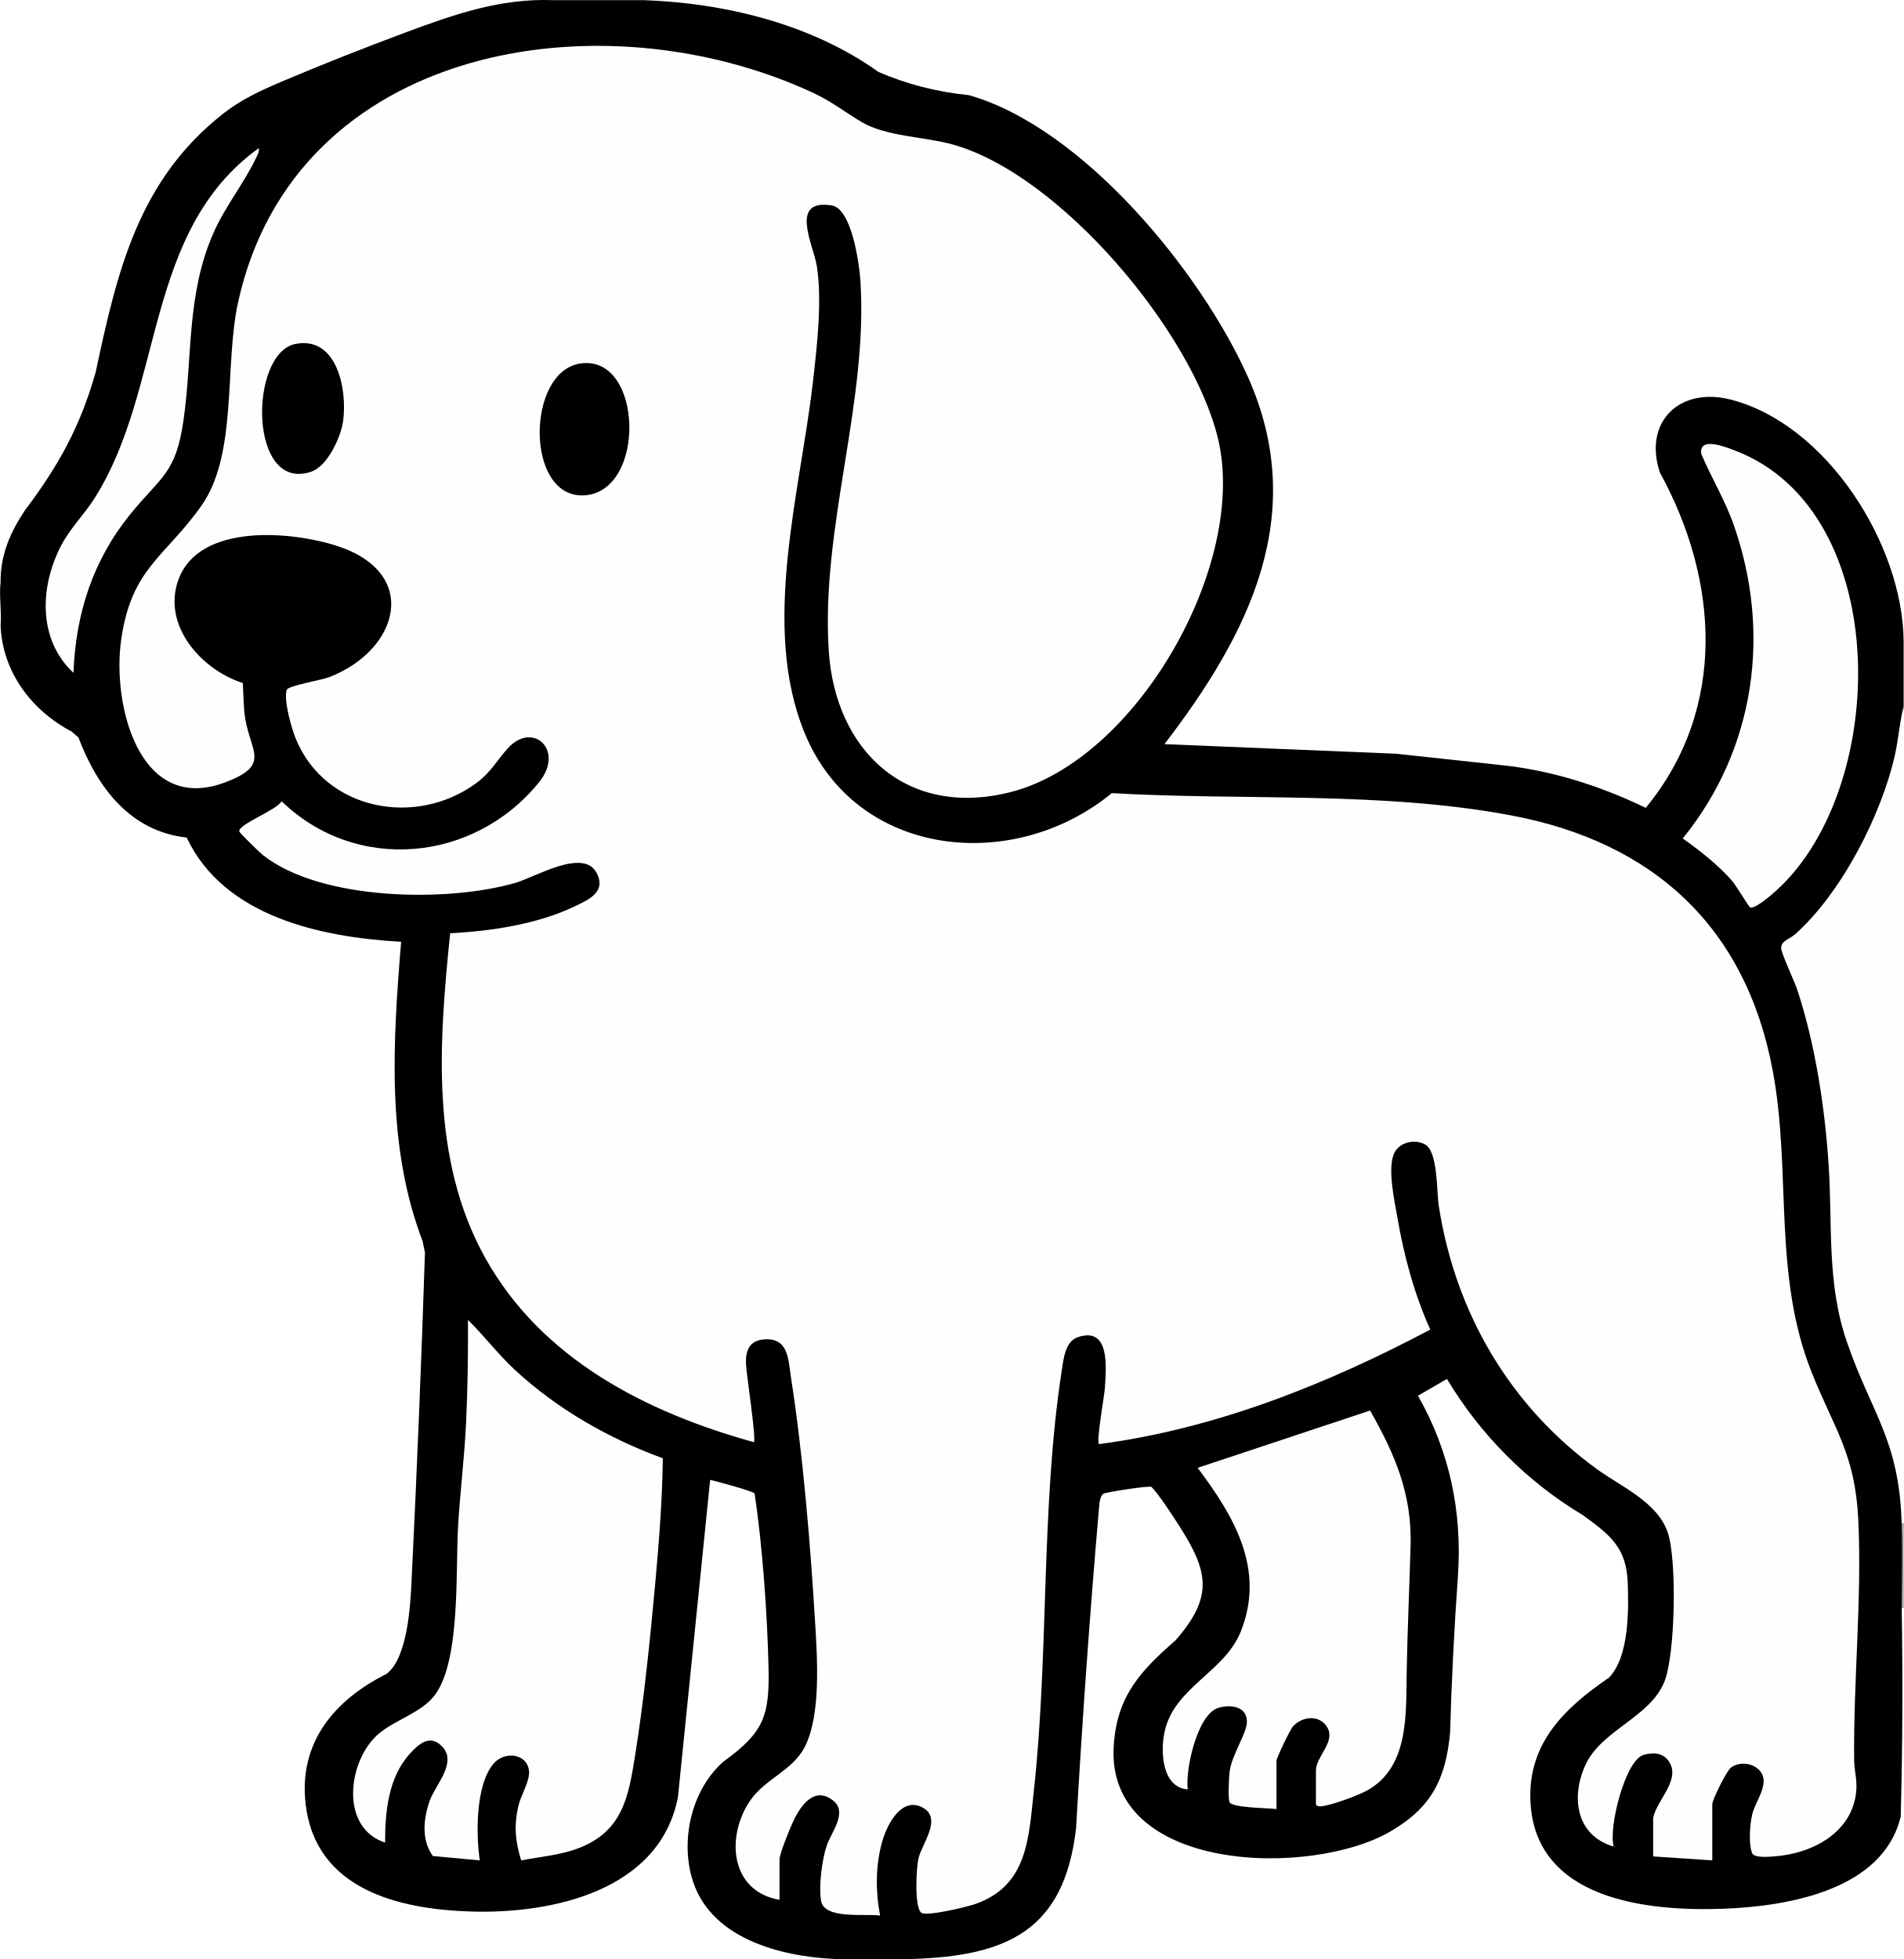
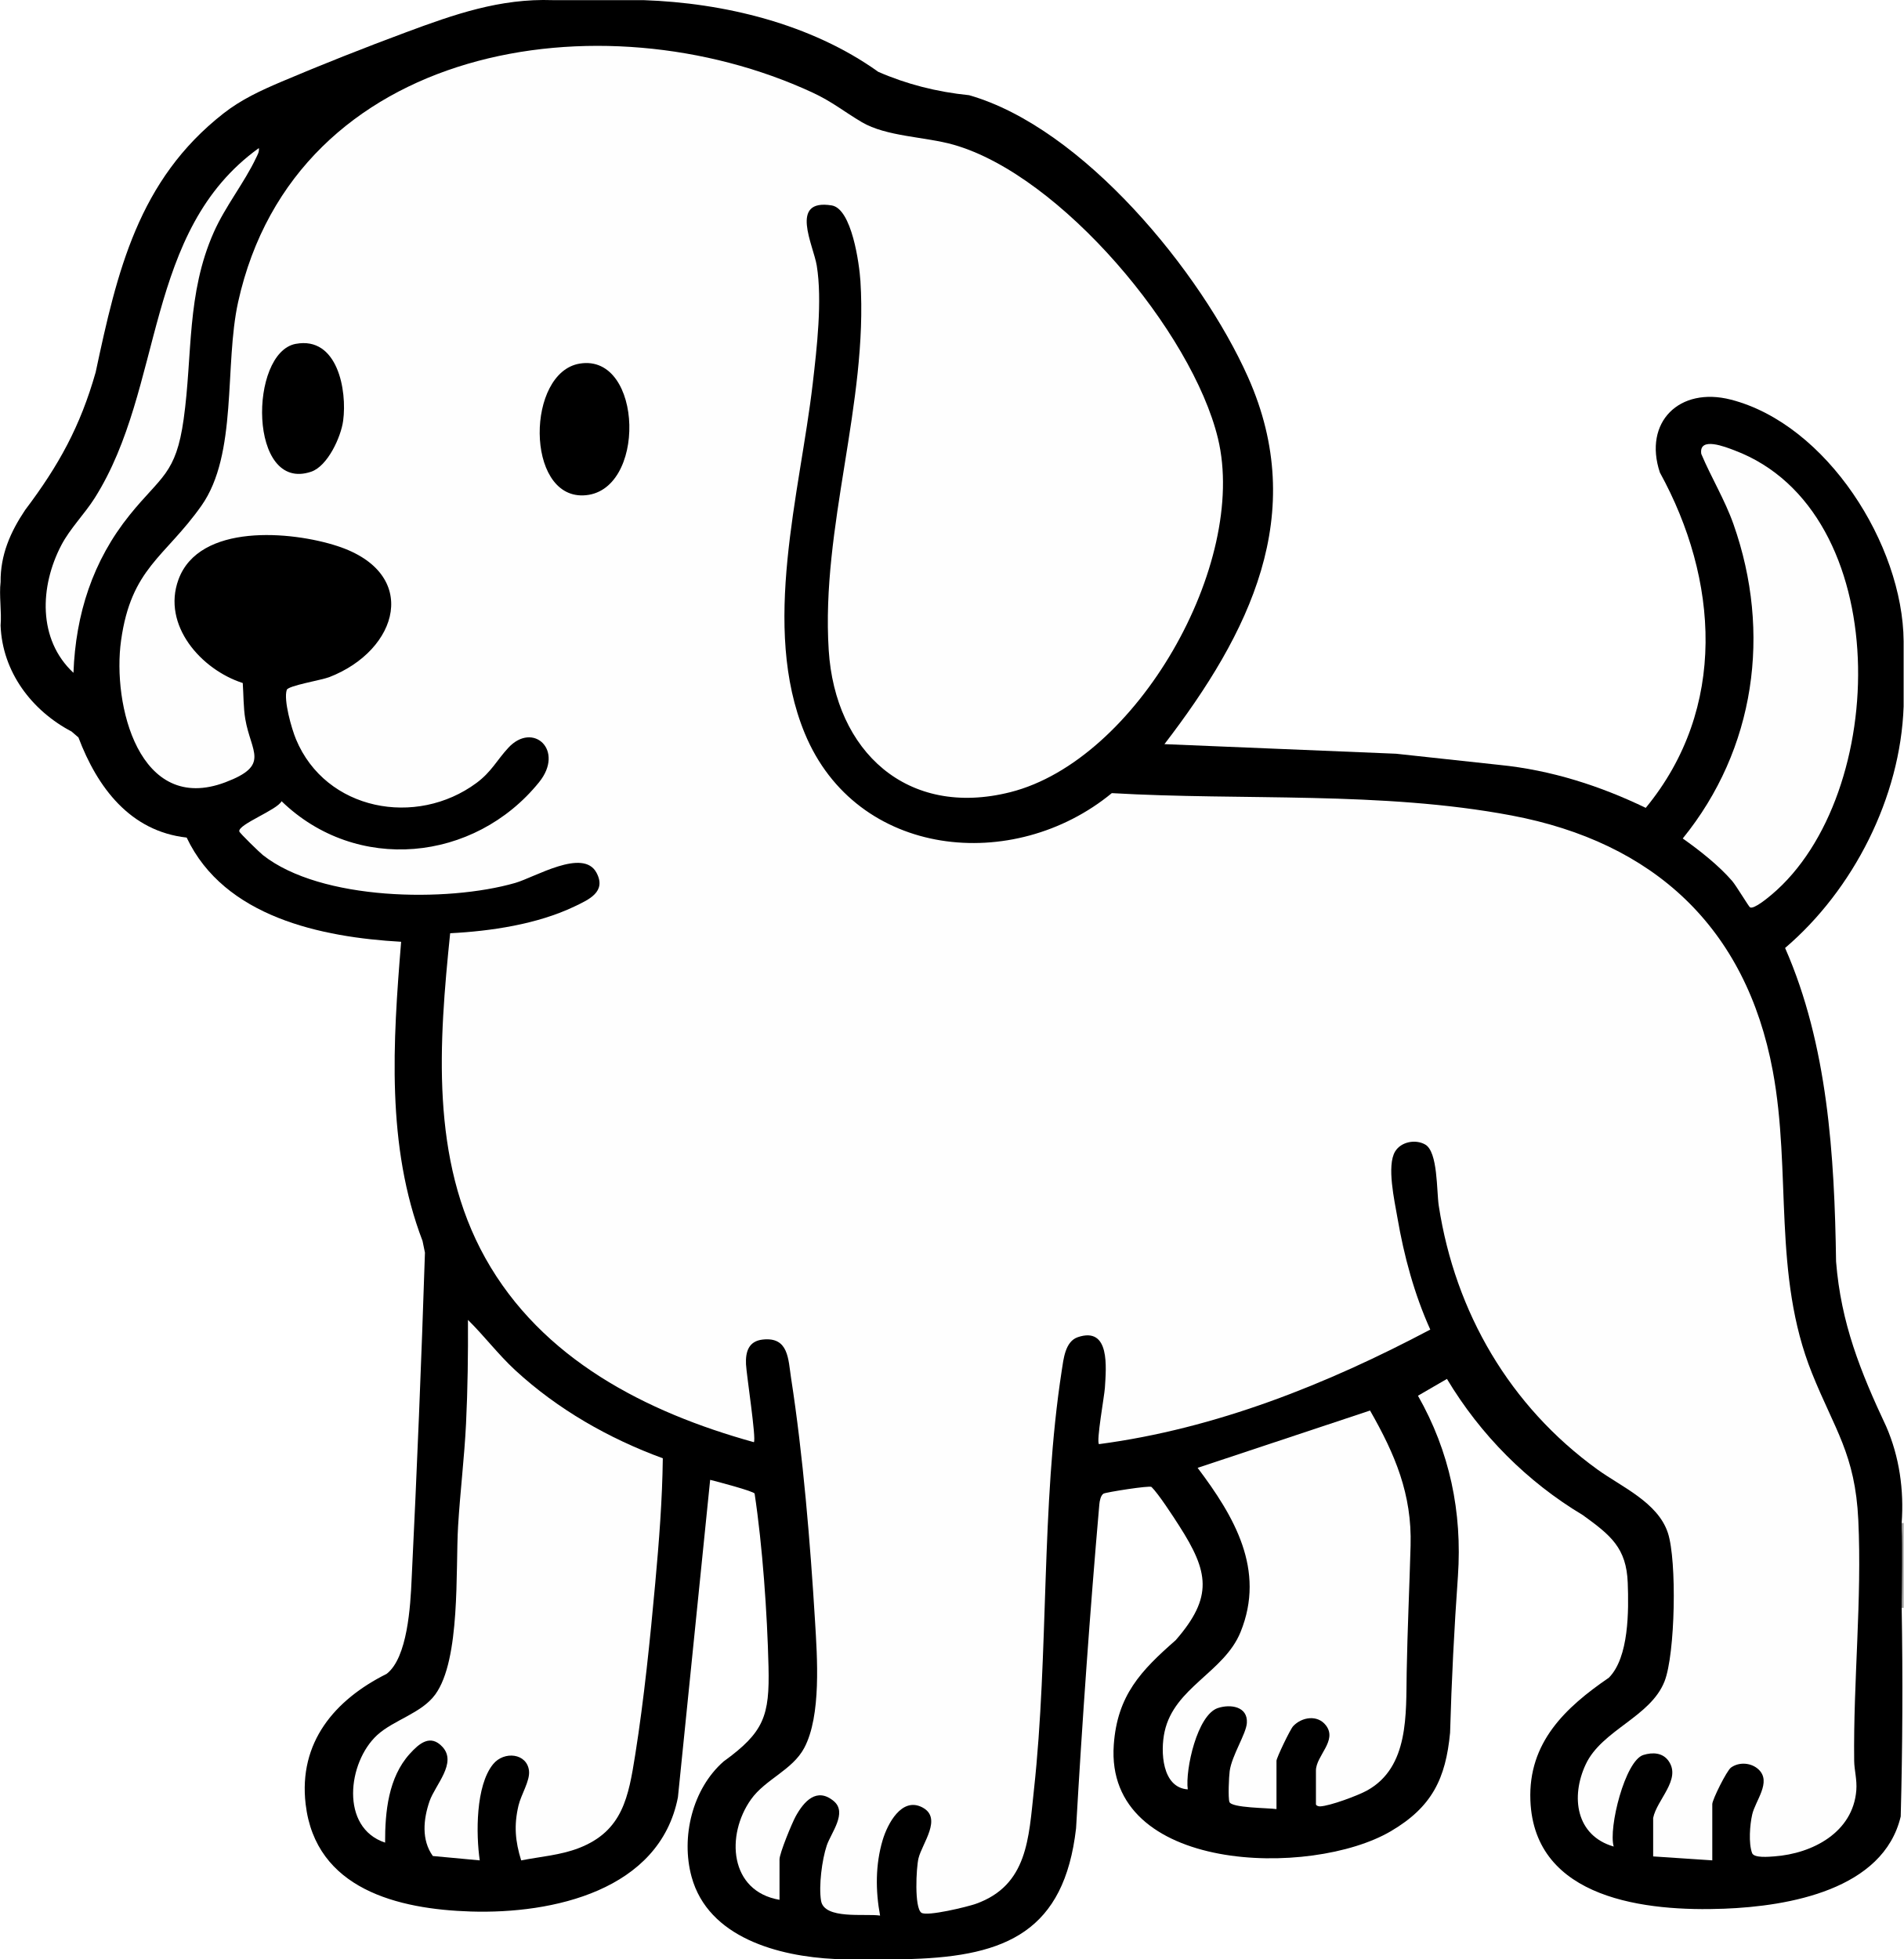
<svg xmlns="http://www.w3.org/2000/svg" id="Ebene_1" version="1.1" viewBox="0 0 965 993">
  <defs>
    <style>
      .st0 {
        fill: #fefefe;
      }

      .st1 {
        fill: #989898;
      }
    </style>
  </defs>
-   <path d="M326.17.07c40.71,1.39,84.83,11.88,119.03,36.33,14.26,6.24,29.62,10.19,46.09,11.86,57.75,16.51,117.56,89.55,141.36,142.89,31.02,69.55.68,129.97-42.36,186.05l117.44,4.86,52.4,5.67c26.45,2.64,51.24,10.72,74.15,21.77,41.61-50.55,36.87-115.94,7.16-169.99-8.48-25.58,9.92-43.65,36-36.94,48.6,12.5,87.2,73.54,87.57,122.48v33c-1.59,46.21-25.54,92.99-60.09,122.47,21.6,49.11,25.05,105.1,25.84,158.95,2.48,31.31,12.43,55.96,25.45,83.67,6.66,15.34,9.02,32.16,7.81,48.88,1.03,14.24.88,28.74,0,43,.61,35.28.45,70.53-.49,105.73-8.79,37.15-56.76,45.51-89.51,46.76-39.24,1.51-96.27-4.58-98.22-54.9-1.14-29.35,17.7-47.07,39.79-62.2,10.22-10.3,10.09-34.1,9.56-48.1-.67-17.73-8.65-24.11-22.79-34.33-28.19-16.88-51.82-40.58-68.86-69.02l-14.69,8.52c16.07,28.26,22.49,58.88,20.26,91.41-1.9,26.6-3.23,53.07-3.98,79.42-2.21,23.24-9.14,37.62-29.97,49.88-40.31,23.72-145.17,21.38-140.51-43.79,1.79-25.09,13.74-37.53,31.38-53,19.18-22.02,16.68-34.71,1.77-57.99-3.04-4.75-10.49-16.22-14.02-19.68-.88-.86-23.15,2.68-24.32,3.38-1.45.86-1.99,3.77-2.13,5.4-4.79,54.74-8.69,110.13-11.8,164.25-5.99,52.12-35.36,64.74-83.32,66.24h-38.99c-28.34-1.34-64.15-10.73-72.6-41.68-5.5-20.12.43-44.57,16.22-58.44,20.48-14.83,23.39-23.03,22.78-48.13-.65-27.08-3.04-61.07-7.04-87.64-.18-1.17-19.73-6.31-22.54-6.99l-16.34,160.91c-9.24,47.3-63.49,59.19-104.97,57.9-36.97-1.15-78.68-11.33-83.75-54.39-3.69-31.39,14.77-52.94,41.05-66.07,10.62-8.17,12.08-34.55,12.67-47.85,2.73-55.61,4.98-110.82,6.76-165.65l-1.22-5.94c-18.43-48.22-15.04-100.67-10.85-151.65-40.51-2.29-89.67-12.58-108.72-52.82-28.69-3.18-45.31-25.45-54.87-50.76l-3.47-2.99c-20.15-10.58-35.11-30.17-35.99-53.77.6-6.99-.82-15.19,0-22-.12-13.76,4.92-25.31,12.47-36.56,17.05-22.58,27.94-42.38,35.72-69.77,10.87-50.99,21.55-97.39,64.8-131.22,9.11-7.12,18.9-11.61,29.43-16.09,20.15-8.57,42.24-17.28,62.96-24.98C230.19,7.31,253.43-.87,280.19.07h45.99Z" />
-   <path class="st0" d="M965,772.02c-.28.87-.62.86-1,0-1.28-42.35-15.25-55.44-27.74-91.75-10.32-29.99-7.24-58.88-9.26-89.73-1.9-29.07-6.81-61.41-15.97-89.02-1.39-4.19-8.13-18.33-8.1-21.01.03-3.7,4.45-4.6,7.1-6.96,23.54-21.01,43.89-60.69,50.66-91.32,1.78-8.05,2.28-16.23,4.31-24.18v413.97Z" />
+   <path d="M326.17.07c40.71,1.39,84.83,11.88,119.03,36.33,14.26,6.24,29.62,10.19,46.09,11.86,57.75,16.51,117.56,89.55,141.36,142.89,31.02,69.55.68,129.97-42.36,186.05l117.44,4.86,52.4,5.67c26.45,2.64,51.24,10.72,74.15,21.77,41.61-50.55,36.87-115.94,7.16-169.99-8.48-25.58,9.92-43.65,36-36.94,48.6,12.5,87.2,73.54,87.57,122.48v33c-1.59,46.21-25.54,92.99-60.09,122.47,21.6,49.11,25.05,105.1,25.84,158.95,2.48,31.31,12.43,55.96,25.45,83.67,6.66,15.34,9.02,32.16,7.81,48.88,1.03,14.24.88,28.74,0,43,.61,35.28.45,70.53-.49,105.73-8.79,37.15-56.76,45.51-89.51,46.76-39.24,1.51-96.27-4.58-98.22-54.9-1.14-29.35,17.7-47.07,39.79-62.2,10.22-10.3,10.09-34.1,9.56-48.1-.67-17.73-8.65-24.11-22.79-34.33-28.19-16.88-51.82-40.58-68.86-69.02l-14.69,8.52c16.07,28.26,22.49,58.88,20.26,91.41-1.9,26.6-3.23,53.07-3.98,79.42-2.21,23.24-9.14,37.62-29.97,49.88-40.31,23.72-145.17,21.38-140.51-43.79,1.79-25.09,13.74-37.53,31.38-53,19.18-22.02,16.68-34.71,1.77-57.99-3.04-4.75-10.49-16.22-14.02-19.68-.88-.86-23.15,2.68-24.32,3.38-1.45.86-1.99,3.77-2.13,5.4-4.79,54.74-8.69,110.13-11.8,164.25-5.99,52.12-35.36,64.74-83.32,66.24h-38.99c-28.34-1.34-64.15-10.73-72.6-41.68-5.5-20.12.43-44.57,16.22-58.44,20.48-14.83,23.39-23.03,22.78-48.13-.65-27.08-3.04-61.07-7.04-87.64-.18-1.17-19.73-6.31-22.54-6.99l-16.34,160.91c-9.24,47.3-63.49,59.19-104.97,57.9-36.97-1.15-78.68-11.33-83.75-54.39-3.69-31.39,14.77-52.94,41.05-66.07,10.62-8.17,12.08-34.55,12.67-47.85,2.73-55.61,4.98-110.82,6.76-165.65l-1.22-5.94c-18.43-48.22-15.04-100.67-10.85-151.65-40.51-2.29-89.67-12.58-108.72-52.82-28.69-3.18-45.31-25.45-54.87-50.76l-3.47-2.99c-20.15-10.58-35.11-30.17-35.99-53.77.6-6.99-.82-15.19,0-22-.12-13.76,4.92-25.31,12.47-36.56,17.05-22.58,27.94-42.38,35.72-69.77,10.87-50.99,21.55-97.39,64.8-131.22,9.11-7.12,18.9-11.61,29.43-16.09,20.15-8.57,42.24-17.28,62.96-24.98C230.19,7.31,253.43-.87,280.19.07h45.99,0Z" />
  <path class="st1" d="M965,815.01h-1c.08-14.27.43-28.75,0-43h1v43Z" />
-   <path class="st0" d="M868.03,943l-29.99-2v-19.5c1.86-9.29,14.36-19.51,7.84-28.84-2.98-4.27-8.06-4.55-12.81-3.08-9.27,2.86-17.8,37.09-15.03,46.42-19.17-5.54-21.9-25.23-14.18-41.68,8.18-17.44,32.83-23.95,39.94-42.05,5.45-13.89,6.33-61.14,1.71-75.23-5.09-15.52-23.54-23.35-35.78-32.21-44.28-32.03-72.02-79.48-80.37-133.6-1.16-7.49-.37-27.39-6.9-31.09-4.94-2.8-12.25-1.39-15.23,3.54-4.35,7.19-.31,24.96,1.16,33.53,3.35,19.49,8.55,38.74,16.66,56.74-52.4,27.75-108.73,50.24-167.94,58.07-1.45-1.42,2.74-24.47,2.99-28.51.63-10.28,2.78-31.28-13.72-25.71-6.42,2.17-7.24,11.06-8.14,16.85-10.64,68.83-6.48,143.08-14.13,212.85-2.64,24.11-3.08,48.17-29.44,57.54-4.19,1.49-24.74,6.51-27.59,4.51-3.64-2.55-2.63-22.84-1.47-27.58,1.85-7.62,12.33-20.44,1.91-25.84s-17.62,8.36-20.09,16.65c-3.68,12.35-3.64,25.66-1.29,38.21-7.56-1.14-28.34,2.16-29.93-7.55-1.22-7.48.46-20.69,2.9-27.98,2.14-6.37,10.58-16.61,3.56-22.48-8.67-7.25-15.19.21-19.32,7.71-1.88,3.42-8.19,18.73-8.19,21.81v20.5c-25.41-4.34-27.33-32.81-14.43-50.93,7.28-10.22,20.93-14.77,26.95-26.04,8.73-16.36,6.59-46.1,5.47-64.5-2.39-39.38-6.08-84-12.11-122.87-1.5-9.7-1.19-21.1-14.39-19.65-7.15.79-8.77,6.18-8.48,12.51.25,5.31,5.3,38.02,3.99,39.51-54.74-15.17-107.54-42.13-136.13-93.32-28-50.15-23.49-109.44-17.83-164.66,20.63-1.04,44.16-4.56,62.95-13.53,7.4-3.54,16.41-7.47,11.22-17.16-6.75-12.6-31.22,2.32-41.19,5.19-34.52,9.95-98.5,9.03-127.87-14.08-1.59-1.25-11.86-11.21-12.01-12.05-.64-3.58,19.29-10.88,21.43-15.3,37.9,36.71,97.66,30.94,130.49-9.55,13.21-16.29-3.02-31.04-15.53-17.53-5.87,6.34-8.56,12.22-16.16,17.84-30.51,22.56-76.39,14.09-91.48-22.15-2.21-5.3-6.4-19.91-4.68-25.04.72-2.16,17.51-4.9,21.53-6.45,35.25-13.63,46.43-52.66,4.1-66.46-23.37-7.62-70.04-11.68-80.54,17.01-8.46,23.14,11.53,45.66,32.6,52.43.41,5.79.31,12.53,1.28,18.23,2.88,16.96,12.83,23.42-10.12,32.09-43.74,16.53-57.38-39.44-52.85-71.86,5.14-36.82,22.14-42.03,40.7-68.28s11.55-71.25,18.65-103.33C149.65,22.36,304.81-2.64,411.83,46.89c10.08,4.67,16.15,9.78,25,15,12.56,7.41,32.05,7.36,46.52,11.46,54.4,15.44,121,94.83,134.07,148.88,15.37,63.57-41.07,163.14-105.29,179.32-52.34,13.19-88.77-20.71-92.03-71.96-3.97-62.49,20-125.34,16.08-187.07-.56-8.74-4.36-36.76-14.59-38.4-21.73-3.48-9.24,20.09-7.55,30.54,2.86,17.6.05,41.84-2.04,59.75-6.49,55.78-26.34,123.32-4.04,177.31,26.23,63.47,105.95,71.23,155.65,30.31,66.63,3.88,136.69-1.11,202.61,11.32,72.05,13.58,118.89,56.63,132.46,129.49,9.57,51.36-.17,103.27,19.84,153.14,11.5,28.67,21.93,41.1,23.51,74.48,1.9,40.36-2.57,81.54-2.09,122.08.06,4.82,1.51,9.5,1.08,14.99-1.69,21.27-22.17,32.05-41.54,33.45-2.65.19-10.31.96-11.29-1.68-1.86-4.99-1.14-14.33.06-19.56,1.62-7.05,9.89-16.47,3.27-22.77-3.69-3.51-9.87-4-14.03-1-2.15,1.55-9.48,16.27-9.48,18.52v28.5Z" />
-   <path class="st0" d="M336,739.18c-.25,21.06-1.92,42.31-3.84,63.33-2.58,28.28-5.68,58.88-10.13,86.86-3.4,21.31-6.28,38.77-28.59,47.4-9.36,3.62-19.47,4.33-29.24,6.25-3.04-9.76-3.72-17.87-1.35-27.84,1.33-5.6,5.87-12.46,5.32-17.56-.98-8.92-12.62-10.24-18.22-3.35-8.86,10.9-8.68,35.45-6.75,48.74l-23.78-2.21c-5.88-8.17-4.79-18.71-1.68-27.76,2.85-8.3,14.13-19.4,6.54-27.58-6.13-6.61-11.81-1.71-16.57,3.55-10.85,11.99-12.54,29.42-12.49,45-22.94-7.57-18.98-40.78-4.02-54.51,8.37-7.68,22.46-11.02,29.43-20.56,12.94-17.71,10.26-63.27,11.59-85.4,1.04-17.29,3.18-34.67,4.03-51.96.85-17.48,1.06-35.04.97-52.54,8.33,8.2,15.34,17.55,23.97,25.51,21.47,19.81,47.47,34.64,74.83,44.65Z" />
-   <path class="st0" d="M647.09,917.01c-3.98-.62-22.81-.53-23.86-3.63-.73-2.16-.26-12.75.13-15.61,1.08-7.95,8.32-18.78,8.71-24.38.58-8.42-8.3-9.71-14.69-7.6-10.44,3.43-16.59,31.12-15.27,41.23-13.1-.89-13.93-19.25-11.74-29.25,4.92-22.5,30.19-30.06,38.5-50.49,12.84-31.58-3.27-58.69-21.76-83.24l87.41-29.05c12.67,22.21,21.29,42.36,20.55,68.53-.6,21.31-1.6,42.9-1.98,64.02-.38,21.29,1.28,48.14-19.99,60-4.66,2.6-19,7.93-23.95,8.1-.85.03-2.06-.44-2.06-1.12v-17c0-7.6,11.09-15.22,5.01-23.01-4.25-5.45-12.19-4.19-16.56.47-1.51,1.62-8.45,16.09-8.45,17.55v24.5Z" />
-   <path class="st0" d="M887.14,459.92c-.7-.41-6.97-10.96-9.09-13.41-6.81-7.87-16.65-15.6-25.02-21.49,36.76-45.27,45.09-104.34,25.75-159.23-4.37-12.41-11.26-23.63-16.35-35.7-1.37-9.08,12.43-3.47,16.85-1.8,81.71,30.83,78.7,174.89,18.74,225.26-1.76,1.48-8.97,7.5-10.89,6.37Z" />
+   <path class="st0" d="M868.03,943l-29.99-2v-19.5c1.86-9.29,14.36-19.51,7.84-28.84-2.98-4.27-8.06-4.55-12.81-3.08-9.27,2.86-17.8,37.09-15.03,46.42-19.17-5.54-21.9-25.23-14.18-41.68,8.18-17.44,32.83-23.95,39.94-42.05,5.45-13.89,6.33-61.14,1.71-75.23-5.09-15.52-23.54-23.35-35.78-32.21-44.28-32.03-72.02-79.48-80.37-133.6-1.16-7.49-.37-27.39-6.9-31.09-4.94-2.8-12.25-1.39-15.23,3.54-4.35,7.19-.31,24.96,1.16,33.53,3.35,19.49,8.55,38.74,16.66,56.74-52.4,27.75-108.73,50.24-167.94,58.07-1.45-1.42,2.74-24.47,2.99-28.51.63-10.28,2.78-31.28-13.72-25.71-6.42,2.17-7.24,11.06-8.14,16.85-10.64,68.83-6.48,143.08-14.13,212.85-2.64,24.11-3.08,48.17-29.44,57.54-4.19,1.49-24.74,6.51-27.59,4.51-3.64-2.55-2.63-22.84-1.47-27.58,1.85-7.62,12.33-20.44,1.91-25.84s-17.62,8.36-20.09,16.65c-3.68,12.35-3.64,25.66-1.29,38.21-7.56-1.14-28.34,2.16-29.93-7.55-1.22-7.48.46-20.69,2.9-27.98,2.14-6.37,10.58-16.61,3.56-22.48-8.67-7.25-15.19.21-19.32,7.71-1.88,3.42-8.19,18.73-8.19,21.81v20.5c-25.41-4.34-27.33-32.81-14.43-50.93,7.28-10.22,20.93-14.77,26.95-26.04,8.73-16.36,6.59-46.1,5.47-64.5-2.39-39.38-6.08-84-12.11-122.87-1.5-9.7-1.19-21.1-14.39-19.65-7.15.79-8.77,6.18-8.48,12.51.25,5.31,5.3,38.02,3.99,39.51-54.74-15.17-107.54-42.13-136.13-93.32-28-50.15-23.49-109.44-17.83-164.66,20.63-1.04,44.16-4.56,62.95-13.53,7.4-3.54,16.41-7.47,11.22-17.16-6.75-12.6-31.22,2.32-41.19,5.19-34.52,9.95-98.5,9.03-127.87-14.08-1.59-1.25-11.86-11.21-12.01-12.05-.64-3.58,19.29-10.88,21.43-15.3,37.9,36.71,97.66,30.94,130.49-9.55,13.21-16.29-3.02-31.04-15.53-17.53-5.87,6.34-8.56,12.22-16.16,17.84-30.51,22.56-76.39,14.09-91.48-22.15-2.21-5.3-6.4-19.91-4.68-25.04.72-2.16,17.51-4.9,21.53-6.45,35.25-13.63,46.43-52.66,4.1-66.46-23.37-7.62-70.04-11.68-80.54,17.01-8.46,23.14,11.53,45.66,32.6,52.43.41,5.79.31,12.53,1.28,18.23,2.88,16.96,12.83,23.42-10.12,32.09-43.74,16.53-57.38-39.44-52.85-71.86,5.14-36.82,22.14-42.03,40.7-68.28s11.55-71.25,18.65-103.33C149.65,22.36,304.81-2.64,411.83,46.89c10.08,4.67,16.15,9.78,25,15,12.56,7.41,32.05,7.36,46.52,11.46,54.4,15.44,121,94.83,134.07,148.88,15.37,63.57-41.07,163.14-105.29,179.32-52.34,13.19-88.77-20.71-92.03-71.96-3.97-62.49,20-125.34,16.08-187.07-.56-8.74-4.36-36.76-14.59-38.4-21.73-3.48-9.24,20.09-7.55,30.54,2.86,17.6.05,41.84-2.04,59.75-6.49,55.78-26.34,123.32-4.04,177.31,26.23,63.47,105.95,71.23,155.65,30.31,66.63,3.88,136.69-1.11,202.61,11.32,72.05,13.58,118.89,56.63,132.46,129.49,9.57,51.36-.17,103.27,19.84,153.14,11.5,28.67,21.93,41.1,23.51,74.48,1.9,40.36-2.57,81.54-2.09,122.08.06,4.82,1.51,9.5,1.08,14.99-1.69,21.27-22.17,32.05-41.54,33.45-2.65.19-10.31.96-11.29-1.68-1.86-4.99-1.14-14.33.06-19.56,1.62-7.05,9.89-16.47,3.27-22.77-3.69-3.51-9.87-4-14.03-1-2.15,1.55-9.48,16.27-9.48,18.52v28.5h.02Z" />
+   <path class="st0" d="M336,739.18c-.25,21.06-1.92,42.31-3.84,63.33-2.58,28.28-5.68,58.88-10.13,86.86-3.4,21.31-6.28,38.77-28.59,47.4-9.36,3.62-19.47,4.33-29.24,6.25-3.04-9.76-3.72-17.87-1.35-27.84,1.33-5.6,5.87-12.46,5.32-17.56-.98-8.92-12.62-10.24-18.22-3.35-8.86,10.9-8.68,35.45-6.75,48.74l-23.78-2.21c-5.88-8.17-4.79-18.71-1.68-27.76,2.85-8.3,14.13-19.4,6.54-27.58-6.13-6.61-11.81-1.71-16.57,3.55-10.85,11.99-12.54,29.42-12.49,45-22.94-7.57-18.98-40.78-4.02-54.51,8.37-7.68,22.46-11.02,29.43-20.56,12.94-17.71,10.26-63.27,11.59-85.4,1.04-17.29,3.18-34.67,4.03-51.96.85-17.48,1.06-35.04.97-52.54,8.33,8.2,15.34,17.55,23.97,25.51,21.47,19.81,47.47,34.64,74.83,44.65l-.02-.02Z" />
+   <path class="st0" d="M647.09,917.01c-3.98-.62-22.81-.53-23.86-3.63-.73-2.16-.26-12.75.13-15.61,1.08-7.95,8.32-18.78,8.71-24.38.58-8.42-8.3-9.71-14.69-7.6-10.44,3.43-16.59,31.12-15.27,41.23-13.1-.89-13.93-19.25-11.74-29.25,4.92-22.5,30.19-30.06,38.5-50.49,12.84-31.58-3.27-58.69-21.76-83.24l87.41-29.05c12.67,22.21,21.29,42.36,20.55,68.53-.6,21.31-1.6,42.9-1.98,64.02-.38,21.29,1.28,48.14-19.99,60-4.66,2.6-19,7.93-23.95,8.1-.85.03-2.06-.44-2.06-1.12v-17c0-7.6,11.09-15.22,5.01-23.01-4.25-5.45-12.19-4.19-16.56.47-1.51,1.62-8.45,16.09-8.45,17.55v24.5-.02Z" />
+   <path class="st0" d="M887.14,459.92c-.7-.41-6.97-10.96-9.09-13.41-6.81-7.87-16.65-15.6-25.02-21.49,36.76-45.27,45.09-104.34,25.75-159.23-4.37-12.41-11.26-23.63-16.35-35.7-1.37-9.08,12.43-3.47,16.85-1.8,81.71,30.83,78.7,174.89,18.74,225.26-1.76,1.48-8.97,7.5-10.89,6.37h.01Z" />
  <path class="st0" d="M37.24,341.05c-18.2-16.94-17.06-43.84-6.17-64.68,4.46-8.54,11.86-15.87,16.99-24,35.43-56.19,24.61-135.2,83.16-177.3.29,1.93-.68,3.41-1.45,5.04-5.95,12.58-15.55,24.43-21.39,37.6-13.87,31.25-10.71,62.12-15.27,94.72-3.92,28.08-11.5,28.9-27.38,48.61-18.69,23.2-27.39,50.22-28.49,80.01Z" />
  <path d="M293.92,184.3c32.33-5.24,34.05,65.76,1.73,66.81-29.4.95-28.86-62.4-1.73-66.81Z" />
-   <path d="M149.95,174.3c21.12-3.93,26.1,23.48,24,39-1.11,8.23-7.84,22.96-16.19,25.8-31.89,10.85-31.65-60.37-7.82-64.81Z" />
+   <path d="M149.95,174.3c21.12-3.93,26.1,23.48,24,39-1.11,8.23-7.84,22.96-16.19,25.8-31.89,10.85-31.65-60.37-7.82-64.81h.01Z" />
</svg>
